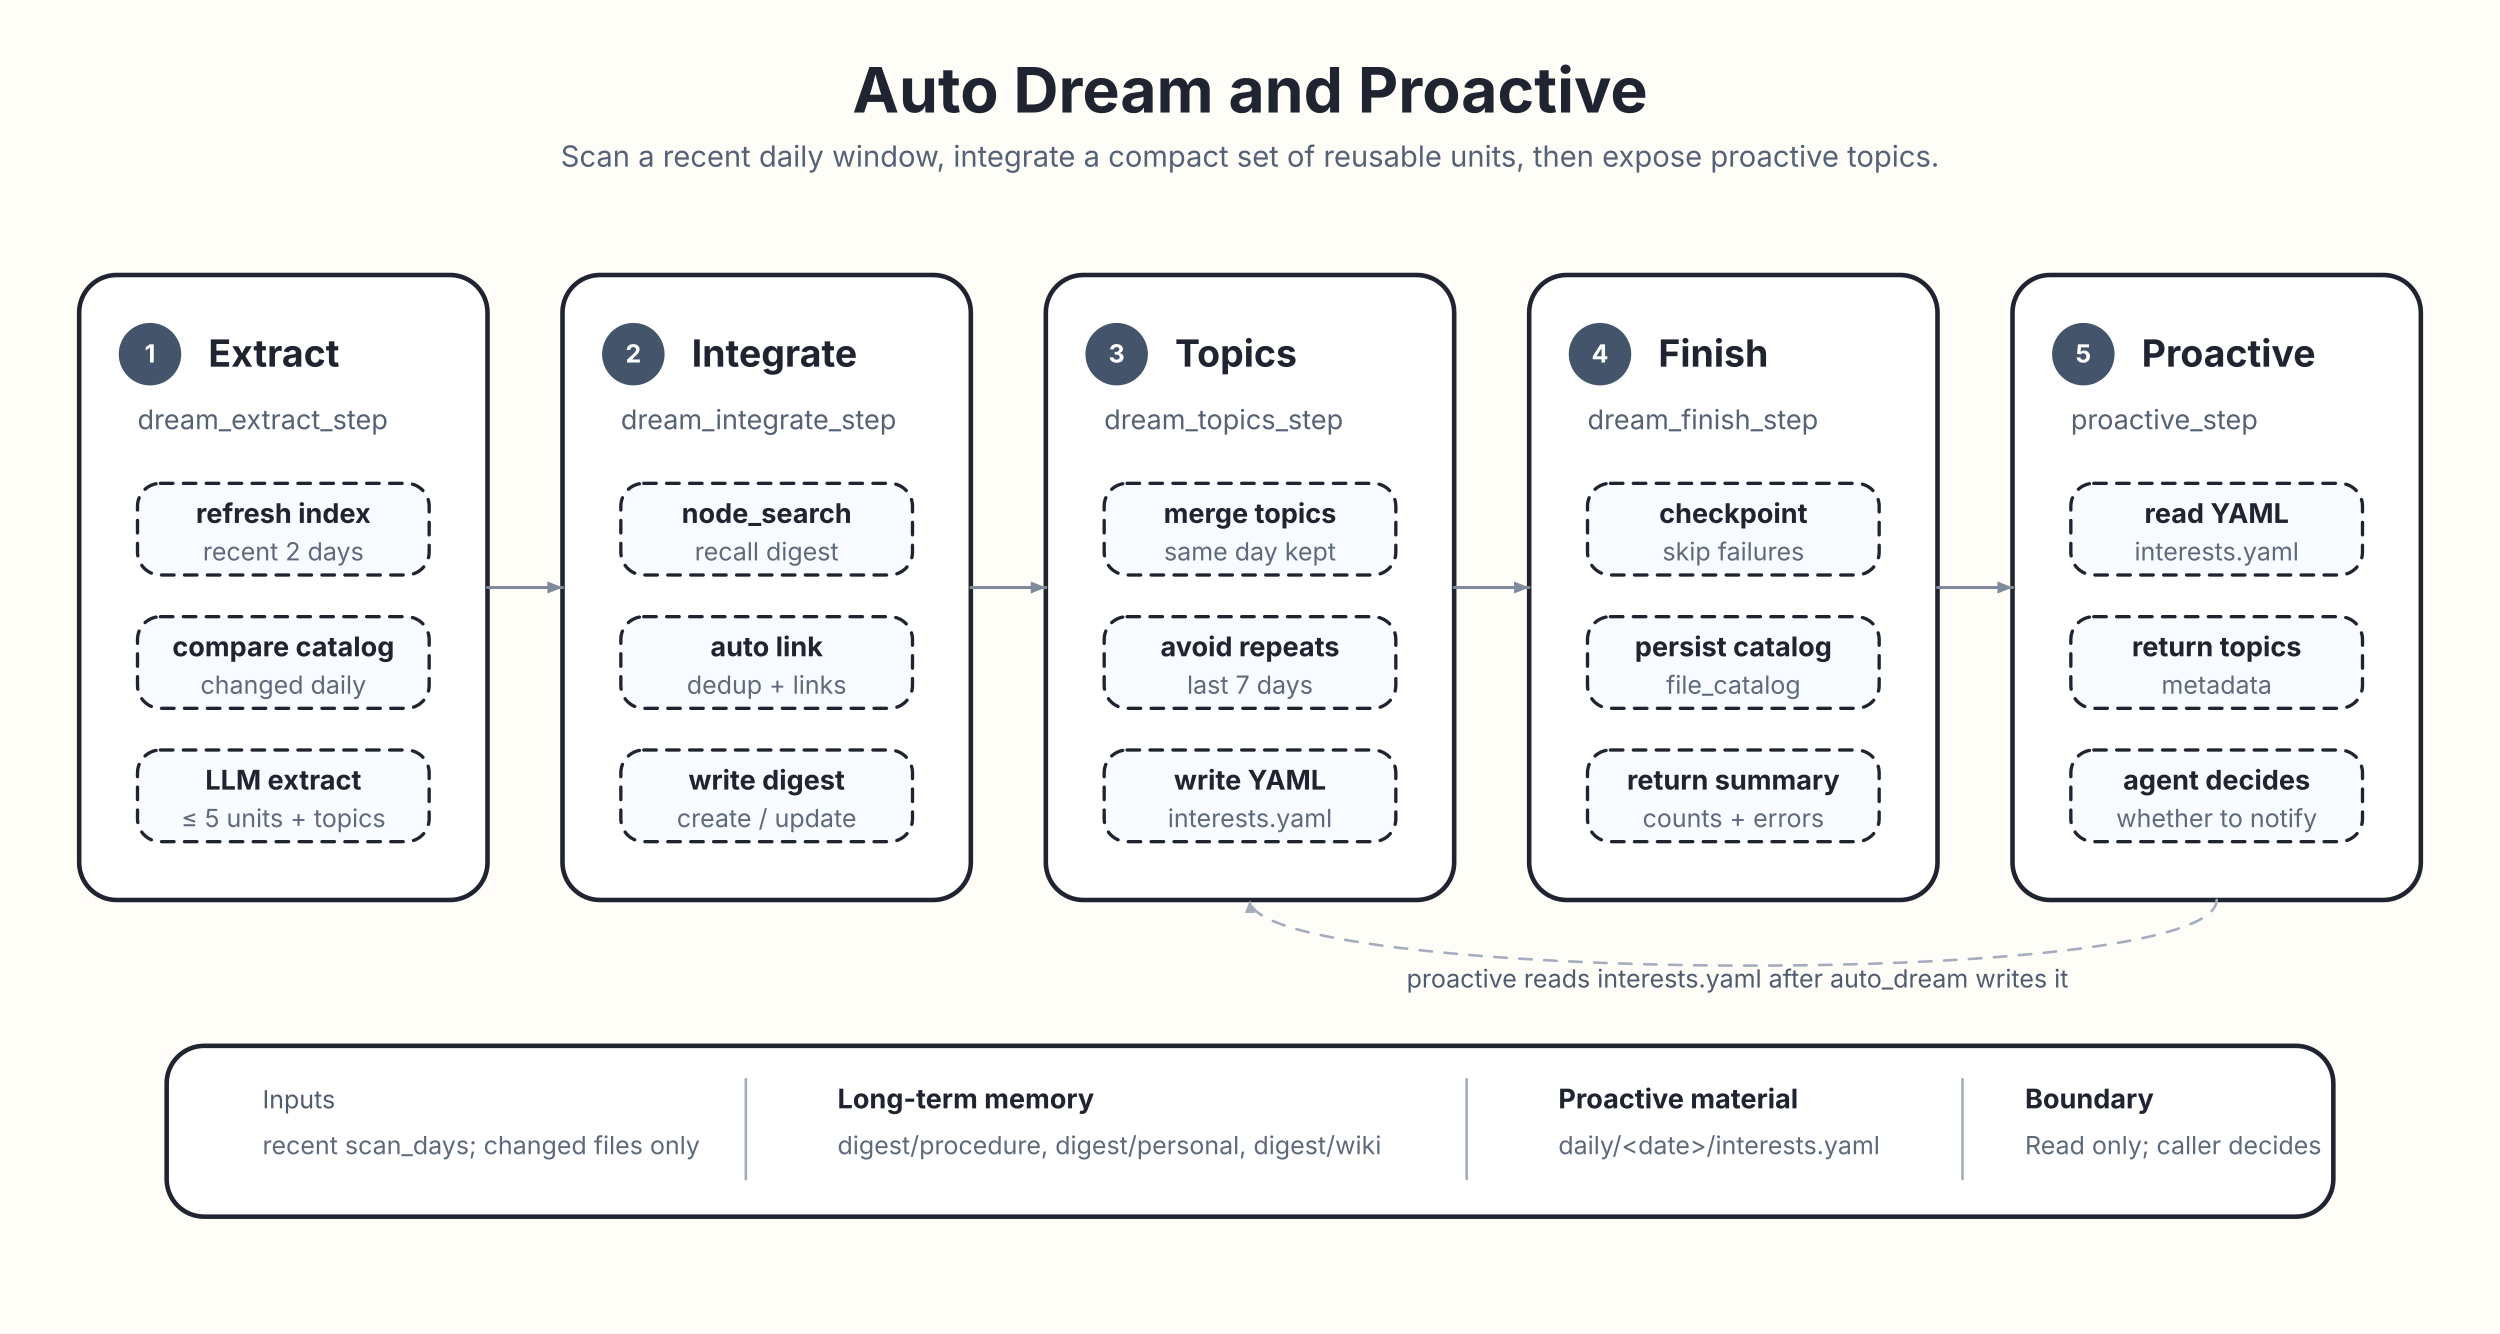
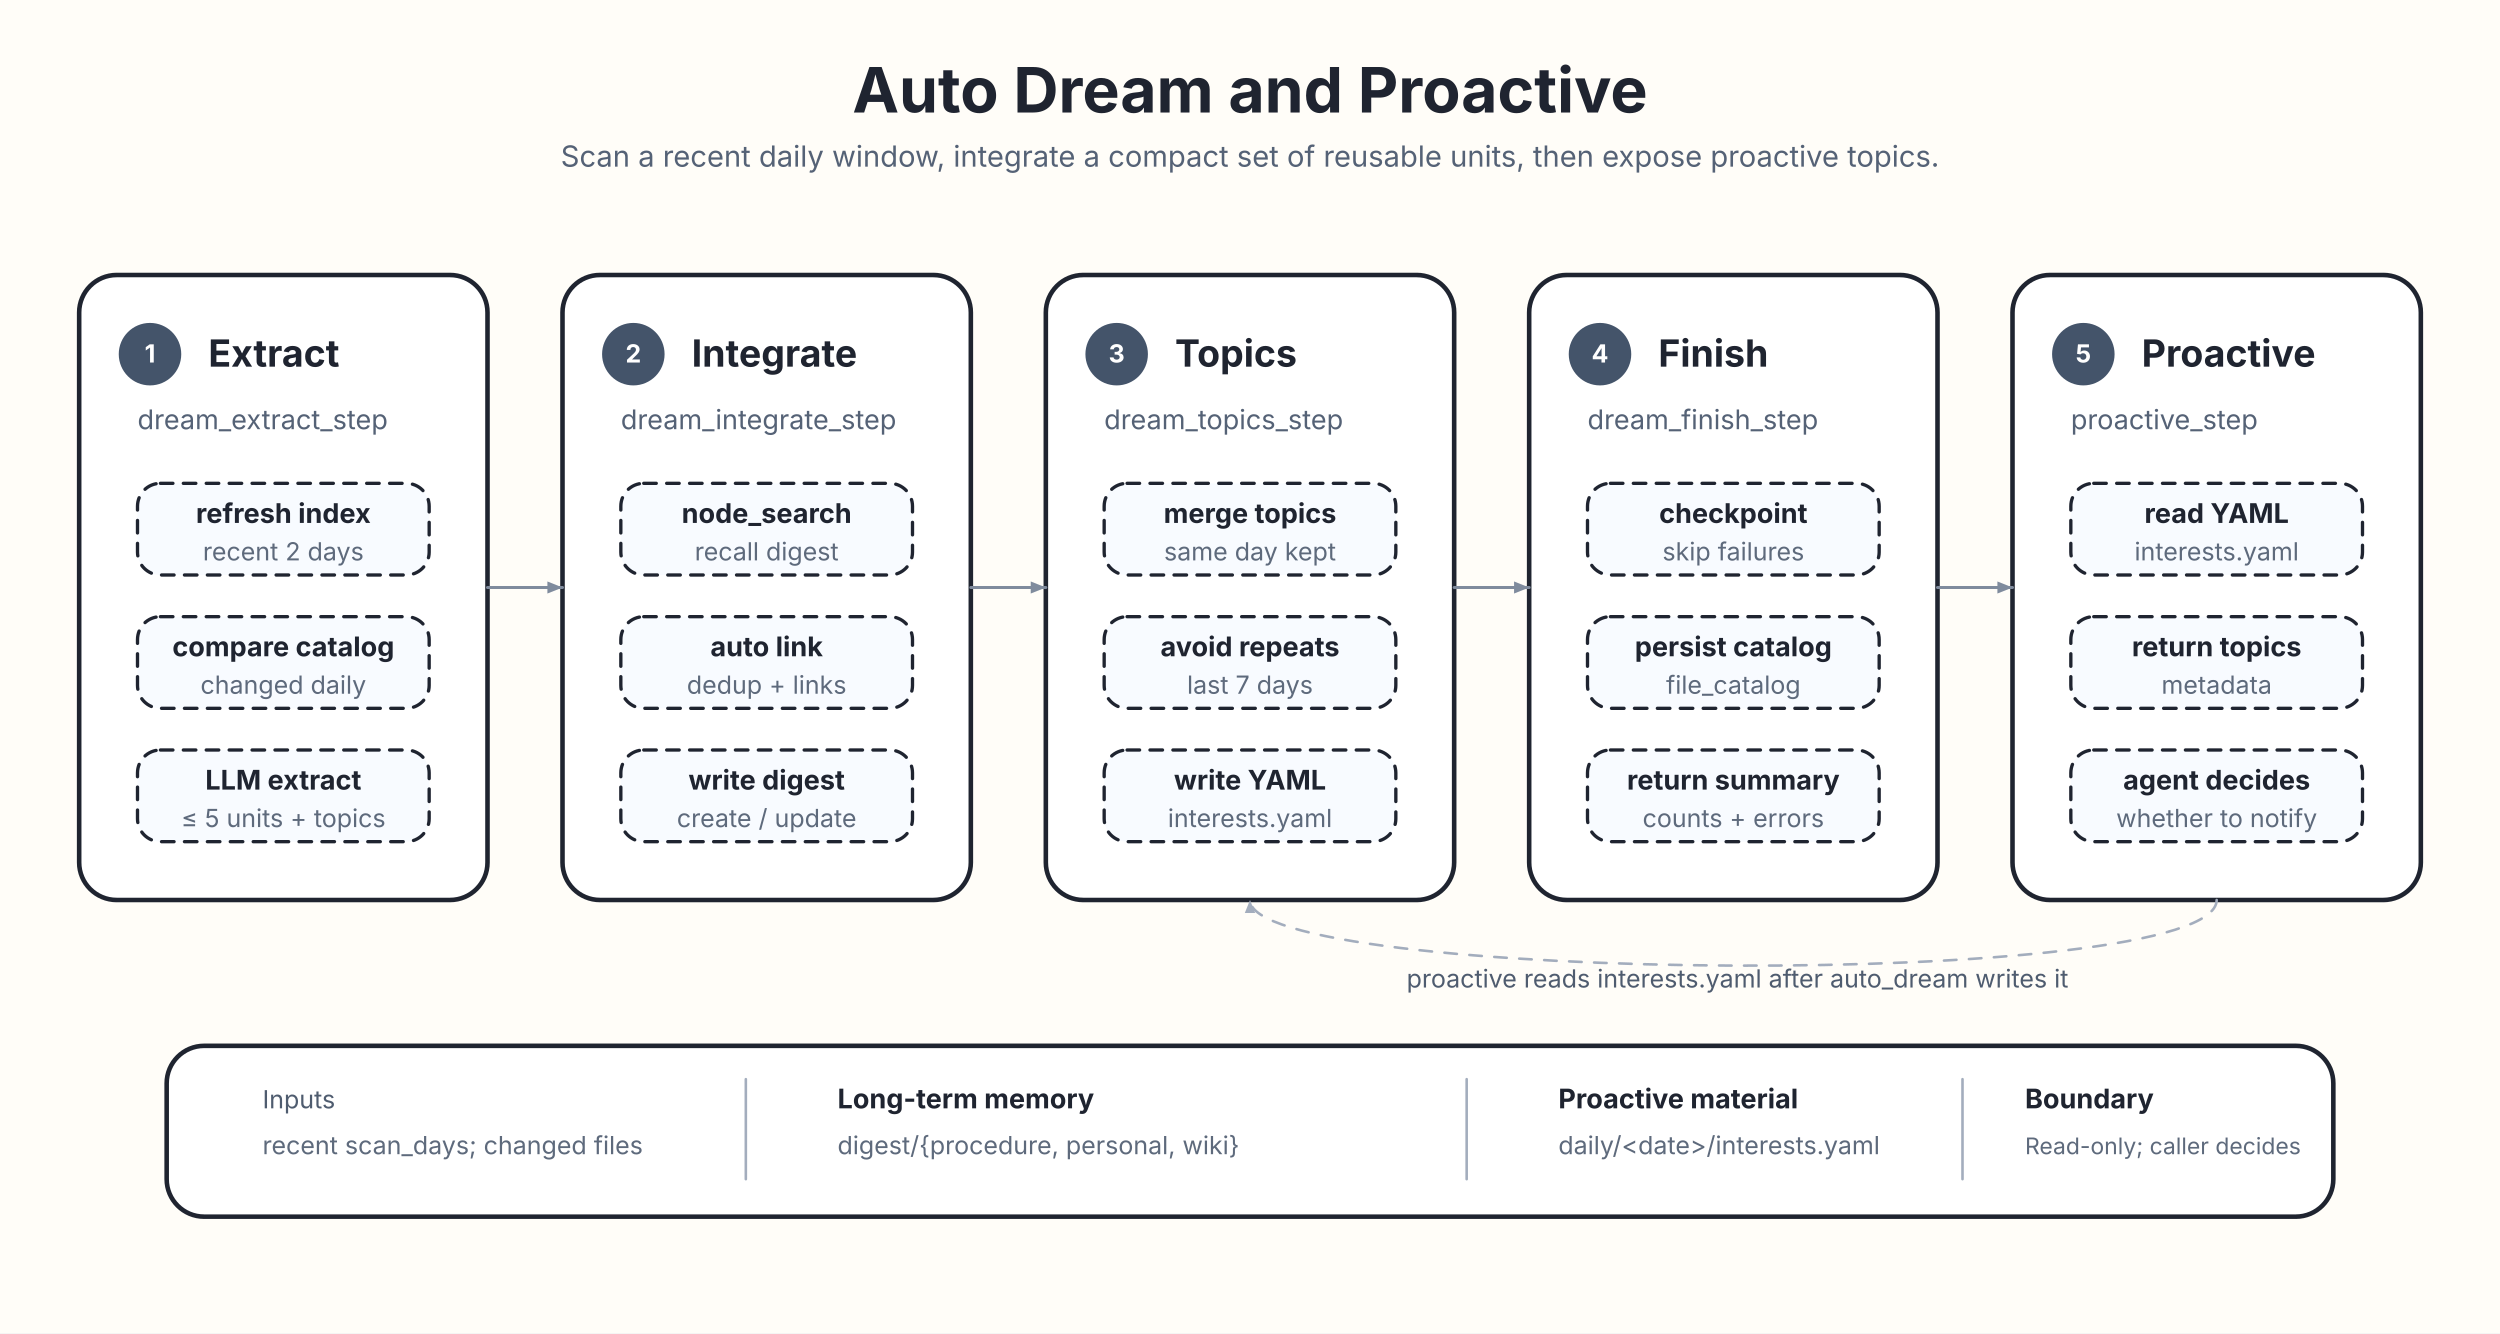
<svg xmlns="http://www.w3.org/2000/svg" width="1200" height="640" viewBox="0 0 1200 640" role="img" aria-labelledby="title desc">
  <defs>
-     <style>
-             .bg { fill: #fffdf8; }
-             .title { font: 700 30px "Comic Sans MS", "Bradley Hand", -apple-system, BlinkMacSystemFont, "Segoe UI",
-             sans-serif; fill: #1f2430; }
-             .subtitle { font: 14px "Comic Sans MS", "Bradley Hand", -apple-system, BlinkMacSystemFont, "Segoe UI",
-             sans-serif; fill: #556276; }
-             .step-num { font: 700 12px "Comic Sans MS", "Bradley Hand", -apple-system, BlinkMacSystemFont, "Segoe UI",
-             sans-serif; fill: #ffffff; }
-             .step-title { font: 700 18px "Comic Sans MS", "Bradley Hand", -apple-system, BlinkMacSystemFont, "Segoe UI",
-             sans-serif; fill: #1f2430; }
-             .step-subtitle { font: 13px "Comic Sans MS", "Bradley Hand", -apple-system, BlinkMacSystemFont, "Segoe UI",
-             sans-serif; fill: #556276; }
-             .chip-title { font: 700 13px "Comic Sans MS", "Bradley Hand", -apple-system, BlinkMacSystemFont, "Segoe UI",
-             sans-serif; fill: #1f2430; }
-             .chip-text { font: 12px "Comic Sans MS", "Bradley Hand", -apple-system, BlinkMacSystemFont, "Segoe UI",
-             sans-serif; fill: #5e6a7c; }
-             .note { font: 12px "Comic Sans MS", "Bradley Hand", -apple-system, BlinkMacSystemFont, "Segoe UI",
-             sans-serif; fill: #4f5c6f; }
-             .panel { fill: #ffffff; stroke: #1f2430; stroke-width: 2.2; rx: 18; ry: 18; stroke-linecap: round;
-             stroke-linejoin: round; }
-             .chip { fill: #f8fbff; stroke: #1f2430; stroke-width: 1.6; rx: 11; ry: 11; stroke-linecap: round;
-             stroke-linejoin: round; stroke-dasharray: 6 5; }
-             .badge { fill: #44546a; }
-             .arrow { stroke: #7f8b9d; stroke-width: 1.45; fill: none; stroke-linecap: round; stroke-linejoin: round;
-             marker-end: url(#arrow); }
-             .soft-arrow { stroke: #a3adbd; stroke-width: 1.25; stroke-dasharray: 6 6; fill: none; stroke-linecap: round;
-             stroke-linejoin: round; marker-end: url(#arrow-soft); }
-             .line { stroke: #a3adbd; stroke-width: 1.25; stroke-linecap: round; }
-         </style>
+     <style>.bg { fill: #fffdf8; } .title { font: 700 30px "Comic Sans MS", "Bradley Hand", -apple-system, BlinkMacSystemFont, "Segoe UI", sans-serif; fill: #1f2430; } .subtitle { font: 14px "Comic Sans MS", "Bradley Hand", -apple-system, BlinkMacSystemFont, "Segoe UI", sans-serif; fill: #556276; } .step-num { font: 700 12px "Comic Sans MS", "Bradley Hand", -apple-system, BlinkMacSystemFont, "Segoe UI", sans-serif; fill: #ffffff; } .step-title { font: 700 18px "Comic Sans MS", "Bradley Hand", -apple-system, BlinkMacSystemFont, "Segoe UI", sans-serif; fill: #1f2430; } .step-subtitle { font: 13px "Comic Sans MS", "Bradley Hand", -apple-system, BlinkMacSystemFont, "Segoe UI", sans-serif; fill: #556276; } .chip-title { font: 700 13px "Comic Sans MS", "Bradley Hand", -apple-system, BlinkMacSystemFont, "Segoe UI", sans-serif; fill: #1f2430; } .chip-text { font: 12px "Comic Sans MS", "Bradley Hand", -apple-system, BlinkMacSystemFont, "Segoe UI", sans-serif; fill: #5e6a7c; } .note { font: 12px "Comic Sans MS", "Bradley Hand", -apple-system, BlinkMacSystemFont, "Segoe UI", sans-serif; fill: #4f5c6f; } .panel { fill: #ffffff; stroke: #1f2430; stroke-width: 2.2; rx: 18; ry: 18; stroke-linecap: round; stroke-linejoin: round; } .chip { fill: #f8fbff; stroke: #1f2430; stroke-width: 1.6; rx: 11; ry: 11; stroke-linecap: round; stroke-linejoin: round; stroke-dasharray: 6 5; } .badge { fill: #44546a; } .arrow { stroke: #7f8b9d; stroke-width: 1.45; fill: none; stroke-linecap: round; stroke-linejoin: round; marker-end: url(#arrow); } .soft-arrow { stroke: #a3adbd; stroke-width: 1.25; stroke-dasharray: 6 6; fill: none; stroke-linecap: round; stroke-linejoin: round; marker-end: url(#arrow-soft); } .line { stroke: #a3adbd; stroke-width: 1.25; stroke-linecap: round; }</style>
    <marker id="arrow" markerWidth="6" markerHeight="6" refX="5" refY="2" orient="auto" markerUnits="strokeWidth">
      <path d="M0,0 L0,4 L5,2 z" fill="#7f8b9d" />
    </marker>
    <marker id="arrow-soft" markerWidth="6" markerHeight="6" refX="5" refY="2" orient="auto" markerUnits="strokeWidth">
      <path d="M0,0 L0,4 L5,2 z" fill="#a3adbd" />
    </marker>
  </defs>
  <rect class="bg" x="0" y="0" width="1200" height="640" />
  <text class="title" x="600" y="54" text-anchor="middle">Auto Dream and Proactive</text>
-   <text class="subtitle" x="600" y="80" text-anchor="middle">Scan a recent daily window, integrate a compact set of
-         reusable units, then expose proactive topics.
-     </text>
+   <text class="subtitle" x="600" y="80" text-anchor="middle">Scan a recent daily window, integrate a compact set of reusable units, then expose proactive topics.</text>
  <rect class="panel" x="38" y="132" width="196" height="300" />
  <circle class="badge" cx="72" cy="170" r="15" />
  <text class="step-num" x="72" y="174" text-anchor="middle">1</text>
  <text class="step-title" x="100" y="176">Extract</text>
  <text class="step-subtitle" x="66" y="206">dream_extract_step</text>
  <rect class="chip" x="66" y="232" width="140" height="44" />
  <text class="chip-title" x="136" y="251" text-anchor="middle">refresh index</text>
  <text class="chip-text" x="136" y="269" text-anchor="middle">recent 2 days</text>
  <rect class="chip" x="66" y="296" width="140" height="44" />
  <text class="chip-title" x="136" y="315" text-anchor="middle">compare catalog</text>
  <text class="chip-text" x="136" y="333" text-anchor="middle">changed daily</text>
  <rect class="chip" x="66" y="360" width="140" height="44" />
  <text class="chip-title" x="136" y="379" text-anchor="middle">LLM extract</text>
  <text class="chip-text" x="136" y="397" text-anchor="middle">≤ 5 units + topics</text>
  <rect class="panel" x="270" y="132" width="196" height="300" />
  <circle class="badge" cx="304" cy="170" r="15" />
  <text class="step-num" x="304" y="174" text-anchor="middle">2</text>
  <text class="step-title" x="332" y="176">Integrate</text>
  <text class="step-subtitle" x="298" y="206">dream_integrate_step</text>
  <rect class="chip" x="298" y="232" width="140" height="44" />
  <text class="chip-title" x="368" y="251" text-anchor="middle">node_search</text>
  <text class="chip-text" x="368" y="269" text-anchor="middle">recall digest</text>
  <rect class="chip" x="298" y="296" width="140" height="44" />
  <text class="chip-title" x="368" y="315" text-anchor="middle">auto link</text>
  <text class="chip-text" x="368" y="333" text-anchor="middle">dedup + links</text>
  <rect class="chip" x="298" y="360" width="140" height="44" />
  <text class="chip-title" x="368" y="379" text-anchor="middle">write digest</text>
  <text class="chip-text" x="368" y="397" text-anchor="middle">create / update</text>
  <rect class="panel" x="502" y="132" width="196" height="300" />
  <circle class="badge" cx="536" cy="170" r="15" />
  <text class="step-num" x="536" y="174" text-anchor="middle">3</text>
  <text class="step-title" x="564" y="176">Topics</text>
  <text class="step-subtitle" x="530" y="206">dream_topics_step</text>
  <rect class="chip" x="530" y="232" width="140" height="44" />
  <text class="chip-title" x="600" y="251" text-anchor="middle">merge topics</text>
  <text class="chip-text" x="600" y="269" text-anchor="middle">same day kept</text>
  <rect class="chip" x="530" y="296" width="140" height="44" />
  <text class="chip-title" x="600" y="315" text-anchor="middle">avoid repeats</text>
  <text class="chip-text" x="600" y="333" text-anchor="middle">last 7 days</text>
  <rect class="chip" x="530" y="360" width="140" height="44" />
  <text class="chip-title" x="600" y="379" text-anchor="middle">write YAML</text>
  <text class="chip-text" x="600" y="397" text-anchor="middle">interests.yaml</text>
  <rect class="panel" x="734" y="132" width="196" height="300" />
  <circle class="badge" cx="768" cy="170" r="15" />
  <text class="step-num" x="768" y="174" text-anchor="middle">4</text>
  <text class="step-title" x="796" y="176">Finish</text>
  <text class="step-subtitle" x="762" y="206">dream_finish_step</text>
  <rect class="chip" x="762" y="232" width="140" height="44" />
  <text class="chip-title" x="832" y="251" text-anchor="middle">checkpoint</text>
  <text class="chip-text" x="832" y="269" text-anchor="middle">skip failures</text>
  <rect class="chip" x="762" y="296" width="140" height="44" />
  <text class="chip-title" x="832" y="315" text-anchor="middle">persist catalog</text>
  <text class="chip-text" x="832" y="333" text-anchor="middle">file_catalog</text>
  <rect class="chip" x="762" y="360" width="140" height="44" />
  <text class="chip-title" x="832" y="379" text-anchor="middle">return summary</text>
  <text class="chip-text" x="832" y="397" text-anchor="middle">counts + errors</text>
  <rect class="panel" x="966" y="132" width="196" height="300" />
  <circle class="badge" cx="1000" cy="170" r="15" />
  <text class="step-num" x="1000" y="174" text-anchor="middle">5</text>
  <text class="step-title" x="1028" y="176">Proactive</text>
  <text class="step-subtitle" x="994" y="206">proactive_step</text>
  <rect class="chip" x="994" y="232" width="140" height="44" />
  <text class="chip-title" x="1064" y="251" text-anchor="middle">read YAML</text>
  <text class="chip-text" x="1064" y="269" text-anchor="middle">interests.yaml</text>
  <rect class="chip" x="994" y="296" width="140" height="44" />
  <text class="chip-title" x="1064" y="315" text-anchor="middle">return topics</text>
  <text class="chip-text" x="1064" y="333" text-anchor="middle">metadata</text>
  <rect class="chip" x="994" y="360" width="140" height="44" />
  <text class="chip-title" x="1064" y="379" text-anchor="middle">agent decides</text>
  <text class="chip-text" x="1064" y="397" text-anchor="middle">whether to notify</text>
  <path class="arrow" d="M234 282 H270" />
  <path class="arrow" d="M466 282 H502" />
  <path class="arrow" d="M698 282 H734" />
  <path class="arrow" d="M930 282 H966" />
  <rect class="panel" x="80" y="502" width="1040" height="82" />
  <text class="note" x="126" y="532">Inputs</text>
-   <text class="chip-text" x="126" y="554">recent scan_days; changed files only</text>
+   <text class="chip-text" x="126" y="554">recent scan_days; changed files</text>
  <line class="line" x1="358" y1="518" x2="358" y2="566" />
  <text class="chip-title" x="402" y="532">Long-term memory</text>
-   <text class="chip-text" x="402" y="554">digest/procedure, digest/personal, digest/wiki</text>
+   <text class="chip-text" x="402" y="554">digest/{procedure, personal, wiki}</text>
  <line class="line" x1="704" y1="518" x2="704" y2="566" />
  <text class="chip-title" x="748" y="532">Proactive material</text>
  <text class="chip-text" x="748" y="554">daily/&lt;date&gt;/interests.yaml</text>
  <line class="line" x1="942" y1="518" x2="942" y2="566" />
  <text class="chip-title" x="972" y="532">Boundary</text>
-   <text class="chip-text" x="972" y="554">Read only; caller decides</text>
+   <text class="chip-text" x="972" y="554" style="font-size:11px">Read-only; caller decides</text>
  <path class="soft-arrow" d="M1064 432 C1064 476 600 472 600 432" />
-   <text class="note" x="834" y="474" text-anchor="middle">proactive reads interests.yaml after auto_dream writes it
-     </text>
+   <text class="note" x="834" y="474" text-anchor="middle">proactive reads interests.yaml after auto_dream writes it</text>
</svg>
